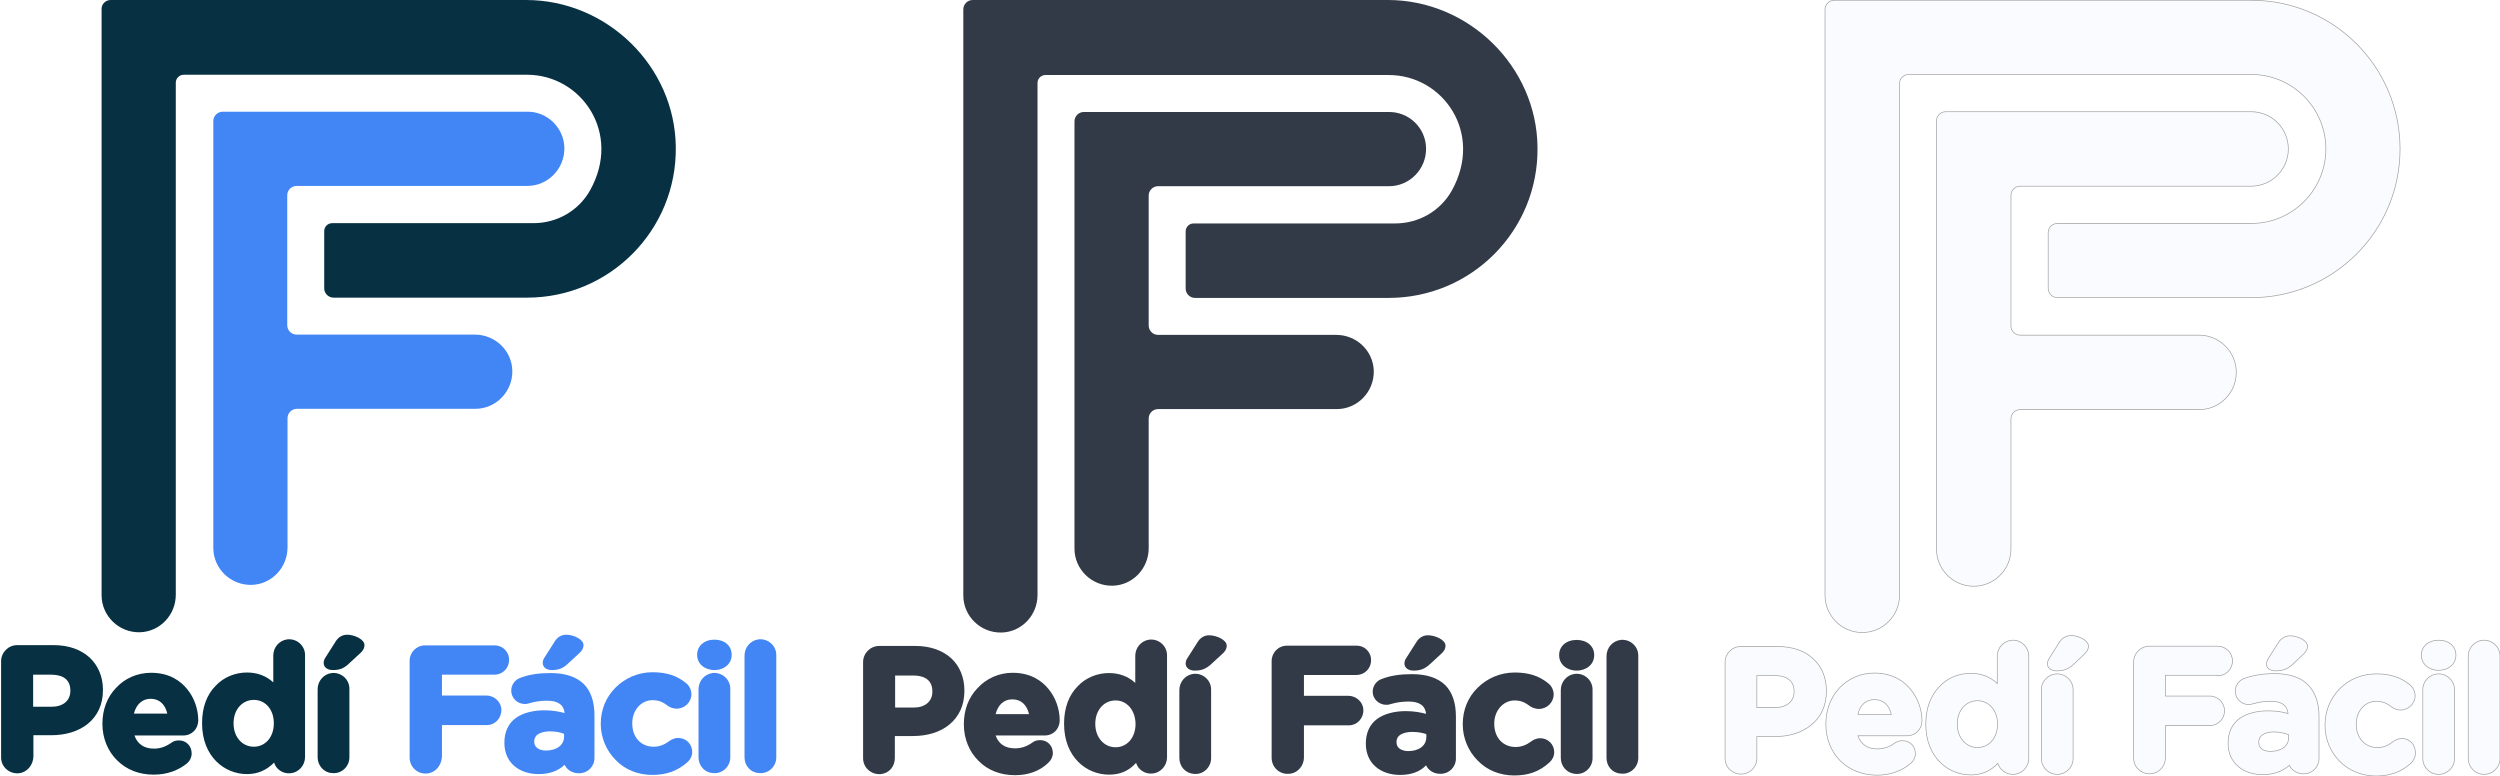
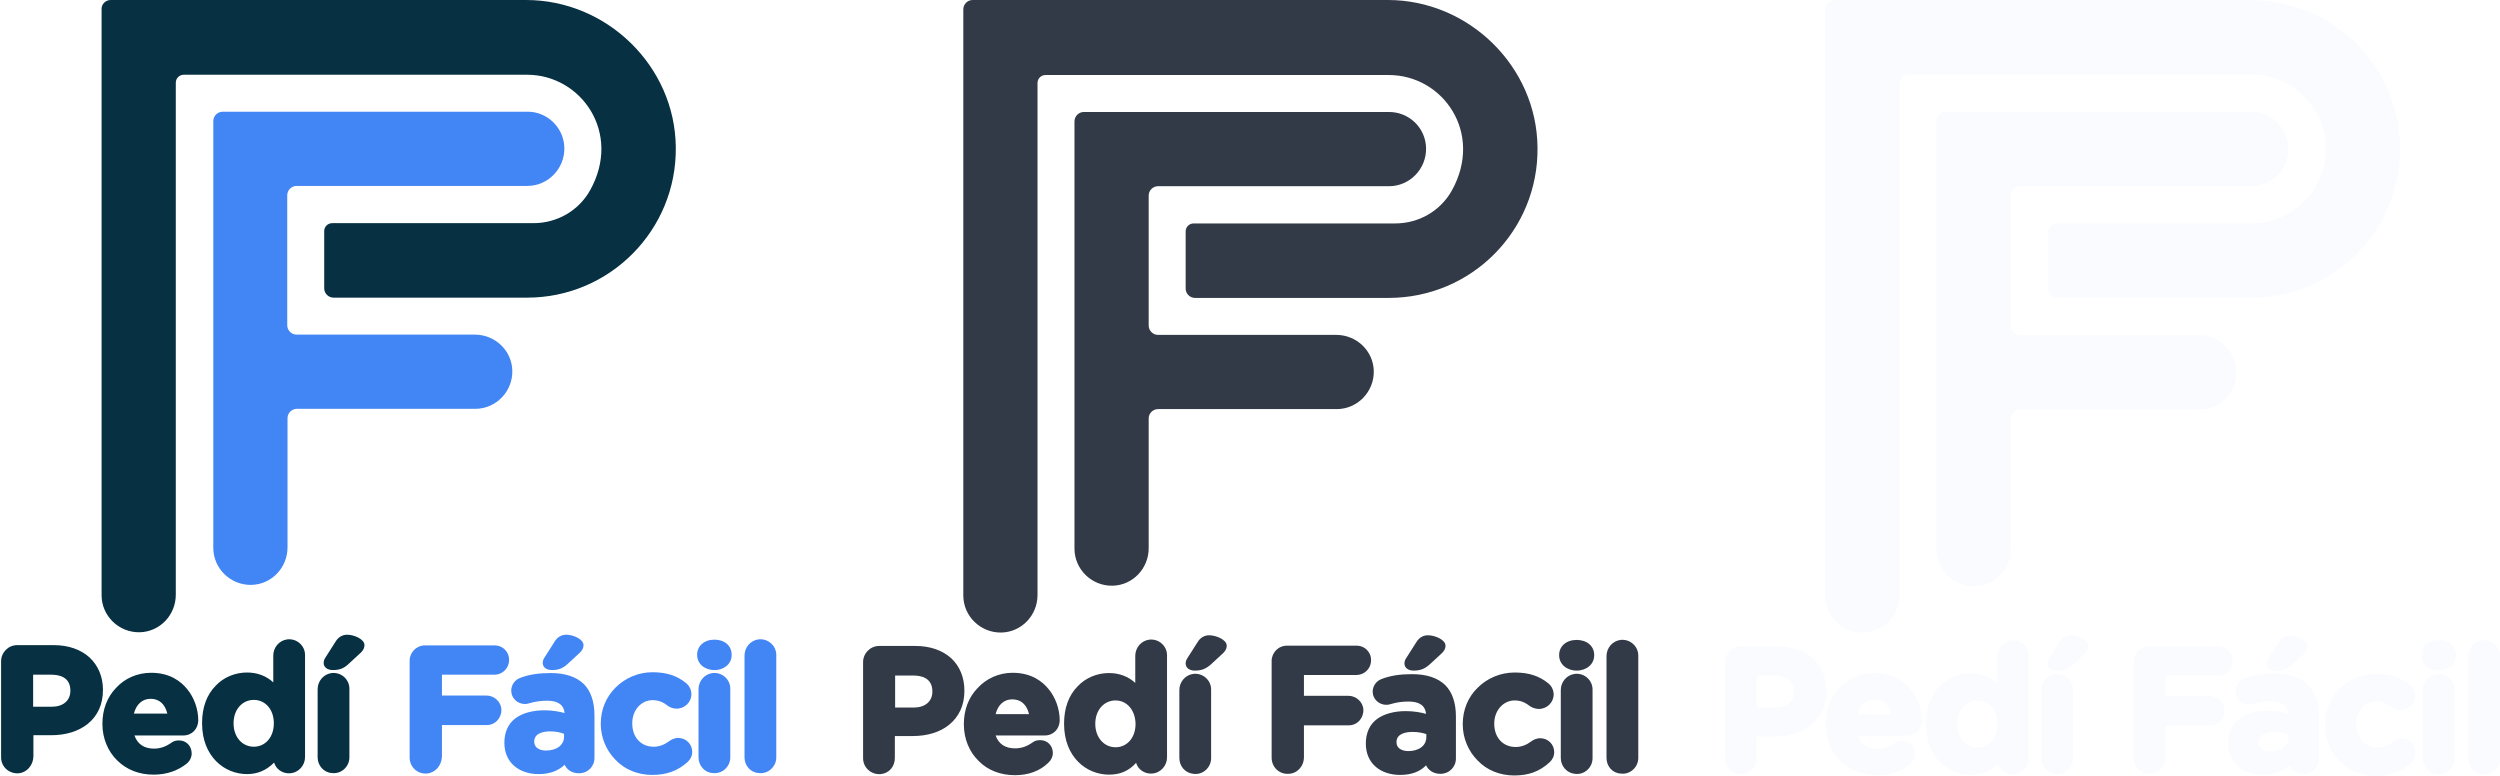
<svg xmlns="http://www.w3.org/2000/svg" version="1.1" id="Capa_1" x="0px" y="0px" viewBox="0 0 913 283.2" style="enable-background:new 0 0 913 283.2;" xml:space="preserve">
  <style type="text/css">
	.st0{fill:#4285F4;}
	.st1{fill:#073042;}
	.st2{fill:#313A46;}
- 	.st3{fill:#F9FBFE;stroke:#9E9E9E;stroke-width:0.25;stroke-miterlimit:10;}
+ 	.st3{fill:#F9FBFE;}
</style>
  <g>
    <g>
      <g>
        <path class="st0" d="M206.1,53.9c0.2,7.7-6,14-13.5,14h-84.3c-1.8,0-3.4,1.5-3.4,3.4v47.5c0,1.8,1.5,3.4,3.4,3.4h65.1     c7.4,0,13.5,5.8,13.7,13.1c0.2,7.7-6,14-13.5,14h-65.2c-1.8,0-3.4,1.5-3.4,3.4v47.2c0,7.4-5.8,13.5-13.1,13.7     c-7.7,0.2-14-6-14-13.5V44.2c0-1.8,1.5-3.4,3.4-3.4h111.3C199.7,40.7,205.9,46.5,206.1,53.9z" />
      </g>
      <g>
        <path class="st1" d="M246.8,53.7c0.4,30.3-24.1,55-54.3,55h-70.7c-1.8,0-3.4-1.5-3.4-3.4V84.4c0-1.6,1.3-2.9,2.9-2.9h73.5     c8.6,0,16.5-4.5,20.7-12c11.7-20.9-3.2-42.2-23-42.2H67.1c-1.6,0-2.9,1.3-2.9,2.9v187c0,7.4-5.8,13.5-13.1,13.7     c-7.7,0.2-14-6-14-13.5V3.4C37,1.6,38.5,0,40.4,0h151.7C221.7,0,246.5,24.2,246.8,53.7z" />
      </g>
      <g>
        <path class="st1" d="M1.4,241.8c0-2.7,2.1-5,5-5h13.2c10.6,0,17.1,6.3,17.1,15.4v0.1c0,10.3-8,15.6-18,15.6h-7.5v8.9     c0,2.5-1.9,4.8-4.4,5c-2.9,0.3-5.4-1.9-5.4-4.9L1.4,241.8L1.4,241.8z M18.9,259c4.9,0,7.7-2.9,7.7-6.8v-0.1c0-4.3-3-6.8-7.9-6.8     h-7.6v13.5L18.9,259L18.9,259z" />
        <path class="st1" d="M6.9,282.4c-3.5,0.3-6.5-2.3-6.5-5.8v-35.1c0-3.2,2.6-5.9,5.9-5.9h13.3c5.4,0,9.9,1.6,13.1,4.5     c3.1,2.9,4.9,7,4.9,11.8v0.1c0,5.2-1.9,9.4-5.6,12.4c-3.4,2.7-8,4.1-13.3,4.1h-6.5v7.8C12.1,279.5,9.8,282.1,6.9,282.4z      M6.3,237.7c-2.2,0-3.9,1.7-3.9,3.9v35c0,2,1.5,3.7,3.4,3.9c2.4,0.3,4.4-1.5,4.4-3.9v-9.7h8.4c10.4,0,17.1-5.8,17.1-14.7v-0.1     c0-8.8-6.4-14.5-16.1-14.5L6.3,237.7L6.3,237.7z M18.9,260.1h-8.7v-15.5h8.5c5.6,0,8.9,2.8,8.9,7.7v0.1     C27.6,256.9,24.1,260.1,18.9,260.1z M12.1,258.1h6.8c4.1,0,6.8-2.2,6.8-5.8v-0.1c0-5.1-4.3-5.8-7-5.8h-6.6V258.1L12.1,258.1z" />
      </g>
      <g>
        <path class="st1" d="M56.1,282c-10.2,0-17.8-7.2-17.8-17.6v-0.1c0-9.7,6.9-17.7,16.8-17.7c11.3,0,16.4,9.3,16.4,16.4     c0,2.8-1.9,4.6-4.5,4.6H48c0.9,4.3,4,6.7,8.3,6.7c2.6,0,4.9-0.8,6.9-2.3c0.7-0.5,1.3-0.7,2.3-0.7c2.1,0,3.7,1.6,3.7,3.8     c0,1.2-0.6,2.2-1.2,2.8C64.9,280.4,61.1,282,56.1,282z M62.3,261.5c-0.6-4.3-3.1-7.2-7.2-7.2s-6.6,2.8-7.4,7.2H62.3z" />
        <path class="st1" d="M56.1,282.9c-5.3,0-9.9-1.8-13.3-5.2c-3.4-3.3-5.4-8.1-5.4-13.3v-0.1c0-5.1,1.7-9.7,5-13.1     c3.2-3.5,7.8-5.5,12.8-5.5c6.9,0,10.9,3.2,13.1,5.9c2.6,3.1,4.1,7.4,4.1,11.4c0,3.2-2.3,5.6-5.5,5.6H49.1     c1.1,3.1,3.5,4.8,7.1,4.8c2.3,0,4.3-0.7,6.3-2.1c0.9-0.7,1.8-0.9,2.9-0.9c2.6,0,4.6,2,4.6,4.8c0,1.3-0.6,2.6-1.6,3.5l0,0     C65.1,281.4,61,282.9,56.1,282.9z M55.1,247.4c-9.1,0-15.9,7.2-15.9,16.8v0.1c0,9.8,6.9,16.7,16.8,16.7c4.3,0,8.1-1.3,11.2-3.8     c0.4-0.4,0.9-1.1,0.9-2.1c0-1.6-1.2-2.8-2.8-2.8c-0.8,0-1.3,0.2-1.8,0.6c-2.2,1.6-4.6,2.4-7.4,2.4c-4.9,0-8.2-2.7-9.2-7.4     l-0.2-1.1h20.2c2.1,0,3.5-1.5,3.5-3.7C70.6,256.9,66.3,247.4,55.1,247.4z M63.3,262.5H46.6l0.2-1.1c0.9-5.1,3.9-8,8.3-8     s7.4,3,8.1,8L63.3,262.5z M48.9,260.6h12.2c-0.8-3.4-2.9-5.4-6.1-5.4C52.1,255.2,49.8,257.1,48.9,260.6z" />
      </g>
      <g>
        <path class="st1" d="M110.4,276.6c0,2.6-2.1,4.9-4.9,4.9c-2.6,0-4.9-2.1-4.9-4.9v-0.4c-2.3,3.1-5.6,5.5-10.6,5.5     c-7.9,0-15.5-6.2-15.5-17.6V264c0-11.3,7.4-17.6,15.5-17.6c5.2,0,8.3,2.3,10.6,5.1v-12.2c0-2.6,2.1-4.9,4.9-4.9     c2.6,0,4.9,2.1,4.9,4.9V276.6z M84.3,264.1v0.1c0,5.7,3.8,9.4,8.3,9.4s8.3-3.7,8.3-9.4v-0.1c0-5.7-3.7-9.4-8.3-9.4     C88,254.7,84.3,258.3,84.3,264.1z" />
        <path class="st1" d="M90.2,282.7c-8.2,0-16.4-6.4-16.4-18.5V264c0-5.6,1.7-10.3,5-13.6c2.9-3.1,7.1-4.8,11.4-4.8     c3.7,0,7,1.2,9.6,3.6v-9.8c0-2.9,2.1-5.5,5.1-5.9c3.5-0.4,6.5,2.3,6.5,5.7v37.3c0,3-2.3,5.7-5.5,5.9c-2.7,0.2-5.1-1.5-5.8-3.9     C97.3,281.3,94.1,282.7,90.2,282.7z M90.3,247.4c-7.1,0-14.7,5.3-14.7,16.7v0.1c0,11,7.4,16.7,14.7,16.7c4.1,0,7.3-1.6,9.9-5.2     l1.7-2.3v3c0,2.2,1.8,4,3.9,3.9c2.1,0,3.7-1.7,3.7-3.8v-37c0-2.2-1.8-4-3.9-3.9c-2.1,0-3.7,1.7-3.7,3.8v14.8l-1.6-2     C97.4,248.9,94.3,247.4,90.3,247.4z M92.7,274.5c-5.3,0-9.3-4.4-9.3-10.3v-0.1c0-2.9,1-5.6,2.7-7.5c1.7-1.8,4-2.8,6.6-2.8     c5.3,0,9.2,4.4,9.2,10.3v0.1C101.9,270.1,97.9,274.5,92.7,274.5z M92.7,255.6c-4.2,0-7.4,3.5-7.4,8.5v0.1c0,4.9,3.1,8.5,7.4,8.5     c4.2,0,7.3-3.5,7.3-8.5v-0.1C100,259.1,96.9,255.6,92.7,255.6z" />
      </g>
      <g>
        <path class="st1" d="M117,251.7c0-2.5,1.9-4.6,4.4-4.8c2.8-0.2,5.2,2.1,5.2,5v24.9c0,2.5-1.9,4.6-4.4,4.8c-2.8,0.2-5.2-2.1-5.2-5     V251.7z M119.1,242.2c0-0.6,0.3-1.2,0.6-1.7l3.5-5.5c0.8-1.3,2-2.1,3.6-2.1c2.3,0,5.4,1.4,5.4,2.9c0,0.9-0.5,1.6-1.2,2.3     l-3.9,3.6c-1.8,1.7-3.3,2.1-5.6,2.1C120.1,243.8,119.1,243.2,119.1,242.2z" />
        <path class="st1" d="M116,276.6v-24.9c0-2.9,2.1-5.5,5.1-5.9c3.5-0.4,6.5,2.3,6.5,5.7v25.1c0,3.4-3,6.2-6.5,5.7     C118.2,282.1,116,279.5,116,276.6z M117.9,251.8v24.8c0,1.9,1.6,3.7,3.5,3.9c2.3,0.2,4.2-1.6,4.2-3.8v-25c0-2.4-2.2-4.3-4.6-3.7     C119.2,248.2,117.9,249.9,117.9,251.8z M121.5,244.7c-1.9,0-3.3-1-3.3-2.6c0-0.6,0.2-1.4,0.8-2.2l3.5-5.5c1-1.7,2.5-2.6,4.3-2.6     c2.5,0,6.3,1.6,6.3,3.8c0,1.3-0.8,2.3-1.5,2.9l-3.9,3.6C125.5,244.3,123.8,244.7,121.5,244.7z M126.9,233.8     c-1.2,0-2.1,0.6-2.8,1.7l-3.5,5.5c-0.4,0.7-0.5,1-0.5,1.2c0,0.5,0.7,0.7,1.5,0.7c1.9,0,3.2-0.3,4.9-1.8l3.9-3.6     c0.7-0.6,1-1.1,1-1.6C131.3,235.1,129.1,233.8,126.9,233.8z" />
      </g>
      <g>
        <path class="st0" d="M150.5,241.8c0-2.7,2.1-5,5-5h24.8c2.3,0,4.3,1.7,4.5,4c0.2,2.6-1.8,4.8-4.4,4.8h-20v9.4h17     c2.3,0,4.3,1.7,4.5,4c0.2,2.6-1.8,4.8-4.4,4.8h-17.1v12.7c0,2.5-1.9,4.8-4.4,5c-2.9,0.3-5.4-1.9-5.4-4.9L150.5,241.8L150.5,241.8     z" />
        <path class="st0" d="M155.8,282.5c-3.4,0.2-6.2-2.4-6.2-5.9v-35.3c0-3,2.4-5.6,5.6-5.6h25.5c2.3,0,4.3,1.5,5,3.7     c1,3.7-1.6,7-5.2,7h-19.1v7.6h16.2c2.8,0,5.4,2.2,5.5,5.1c0.1,3.1-2.2,5.7-5.4,5.7h-16.3v11.6     C161.2,279.7,158.9,282.3,155.8,282.5z M155.4,237.8c-2.2,0-3.9,1.7-3.9,3.9v34.8c0,2.1,1.6,3.8,3.6,4c2.3,0.2,4.2-1.6,4.2-3.9     v-13.5h18.1c2,0,3.6-1.6,3.5-3.6c-0.1-1.9-1.6-3.3-3.5-3.3h-18.1v-11.3h21c2,0,3.6-1.6,3.5-3.6c-0.1-1.9-1.6-3.3-3.5-3.3h-24.9     V237.8z" />
      </g>
      <g>
        <path class="st0" d="M185,271.4L185,271.4c0-7.5,5.7-10.9,13.7-10.9c3.4,0,6,0.6,8.3,1.4v-0.6c0-3.9-2.4-6.2-7.3-6.2     c-2.6,0-4.9,0.4-6.7,0.9c-0.6,0.2-0.9,0.2-1.4,0.2c-2.2,0-3.9-1.7-3.9-3.9c0-1.7,1.1-3.1,2.6-3.7c3-1.1,6.4-1.7,10.8-1.7     c5.3,0,9.1,1.4,11.4,3.8c2.5,2.5,3.6,6.3,3.6,10.8v15.4c0,2.6-2.1,4.8-4.6,4.8c-2.7,0-4.5-1.9-4.5-3.9v-0.1     c-2.3,2.6-5.7,4.3-10.3,4.3C190.3,281.8,185,278,185,271.4z M207.2,269.2v-1.7c-1.6-0.7-3.8-1.3-6.2-1.3c-4.1,0-6.7,1.6-6.7,4.8     v0.1c0,2.6,2.1,4.1,5.3,4.1C204.2,275.1,207.2,272.6,207.2,269.2z M199,242.2c0-0.6,0.3-1.2,0.6-1.7l3.5-5.5     c0.8-1.3,2-2.1,3.6-2.1c2.3,0,5.4,1.4,5.4,2.9c0,0.9-0.5,1.6-1.2,2.3l-3.9,3.6c-1.8,1.7-3.3,2.1-5.5,2.1     C200,243.8,199,243.2,199,242.2z" />
        <path class="st0" d="M196.7,282.7c-3.4,0-6.6-1-8.8-2.9c-2.4-2-3.7-5-3.7-8.5v-0.1c0-3.8,1.4-7,4.2-9c2.5-1.8,6.2-2.8,10.4-2.8     c3.1,0,5.5,0.5,7.4,1c-0.3-3-2.4-4.5-6.4-4.5c-2.3,0-4.4,0.3-6.4,0.9c-0.6,0.2-1.1,0.3-1.7,0.3c-2.7,0-5-2.1-5-4.9     c0-2,1.3-3.9,3.2-4.6c3.3-1.3,6.9-1.8,11.2-1.8c5.4,0,9.4,1.4,12.1,4c2.6,2.6,3.9,6.5,3.9,11.5v15.5c0,3.1-2.4,5.6-5.7,5.6     c-2.6,0-4.4-1.4-5.2-3.1C203.8,281.6,200.6,282.7,196.7,282.7z M198.7,261.4c-4.8,0-12.8,1.3-12.8,9.9v0.1     c0,6.6,5.4,9.4,10.7,9.4c4,0,7.1-1.3,9.5-3.9l1.6-1.8v2.5c0,1.5,1.4,3,3.7,3c2.1,0,3.8-1.6,3.8-3.7v-15.5c0-4.4-1.2-7.9-3.4-10.2     c-2.3-2.3-6.1-3.5-10.9-3.5c-4.1,0-7.5,0.5-10.6,1.7c-1.2,0.4-2,1.6-2,2.8c0,1.7,1.3,3,3.1,3c0.3,0,0.6,0,1.1-0.2h0.3     c2.1-0.7,4.4-1,7-1c5.4,0,8.2,2.5,8.2,7.2v1.9l-1.2-0.4C204.7,262,202.4,261.4,198.7,261.4z M199.5,276c-3.7,0-6.2-2-6.2-5.1     v-0.1c0-3.5,2.8-5.7,7.6-5.7c2.3,0,4.6,0.5,6.6,1.3l0.5,0.2v2.3C208,273.2,204.5,276,199.5,276z M200.9,267.1     c-2.1,0-5.8,0.5-5.8,3.7v0.1c0,2.3,2.2,3.2,4.3,3.2c3.9,0,6.6-2,6.6-5.1v-1C204.6,267.4,202.8,267.1,200.9,267.1z M201.5,244.7     c-1.9,0-3.3-1-3.3-2.6c0-0.6,0.2-1.4,0.8-2.2l3.5-5.5c1-1.7,2.5-2.6,4.3-2.6c2.5,0,6.3,1.6,6.3,3.8c0,1.3-0.8,2.3-1.5,2.9     l-3.9,3.6C205.5,244.3,203.7,244.7,201.5,244.7z M206.7,233.8c-1.2,0-2.1,0.6-2.8,1.7l-3.5,5.5c-0.4,0.7-0.5,1-0.5,1.2     c0,0.5,0.7,0.7,1.5,0.7c1.9,0,3.2-0.3,4.9-1.8l3.9-3.6c0.7-0.6,1-1.1,1-1.6C211.2,235.1,208.9,233.8,206.7,233.8z" />
      </g>
      <g>
        <path class="st0" d="M220.3,264.3v-0.1c0-9.8,7.5-17.9,18-17.9c5.2,0,8.8,1.4,11.7,3.8c0.7,0.5,1.7,1.8,1.5,3.7     c-0.2,2-1.7,3.6-3.7,3.9c-1.6,0.2-2.8-0.4-3.5-0.9c-1.7-1.3-3.5-2.1-6.1-2.1c-4.9,0-8.3,4.2-8.3,9.3v0.1c0,5.3,3.4,9.5,8.7,9.5     c2.5,0,4.5-0.9,6.4-2.3c0.5-0.4,1.5-0.9,2.6-0.9c2.3,0,4.1,1.8,4.1,4.1c0,1.3-0.6,2.3-1.4,3c-2.8,2.6-6.6,4.4-12.1,4.4     C227.8,282.1,220.3,274.1,220.3,264.3z" />
        <path class="st0" d="M238.2,283c-5.2,0-10-1.9-13.4-5.5c-3.4-3.4-5.4-8.2-5.4-13.1v-0.1c0-5.1,1.9-9.7,5.4-13.2s8.3-5.6,13.5-5.6     s9,1.3,12.3,4c0.9,0.7,1.9,2.2,1.9,4c0,2.9-2.4,5.3-5.4,5.3c-1.6,0-2.8-0.7-3.3-1.1c-1.8-1.4-3.4-2-5.5-2c-4.1,0-7.4,3.6-7.4,8.4     v0.1c0,5.1,3.2,8.5,7.8,8.5c2.1,0,3.9-0.7,5.8-2.1l0,0c0.4-0.3,1.6-1.1,3.2-1.1c2.8,0,5.1,2.2,5.1,5.1c0,1.4-0.6,2.7-1.7,3.7     C247.5,281.5,243.5,283,238.2,283z M238.3,247.2c-9.7,0-17.1,7.3-17.1,17v0.1c0,9.6,7.3,16.9,17,16.9c4.9,0,8.4-1.3,11.5-4.1     c0.7-0.7,1.1-1.5,1.1-2.4c0-1.8-1.4-3.2-3.1-3.2c-1,0-1.8,0.5-2,0.7c-2.2,1.7-4.4,2.5-7,2.5c-5.7,0-9.7-4.3-9.7-10.4v-0.1     c0-5.8,4-10.3,9.3-10.3c2.5,0,4.5,0.7,6.7,2.4c0.4,0.3,1.1,0.8,2.2,0.8c1.9,0,3.4-1.5,3.4-3.4c0-1.5-1-2.4-1.2-2.6l0,0     C246.5,248.4,243,247.2,238.3,247.2z" />
      </g>
      <g>
        <path class="st0" d="M255.5,239c0-2.8,2.3-4.4,5.4-4.4s5.4,1.7,5.4,4.4v0.1c0,2.8-2.3,4.5-5.4,4.5s-5.4-1.7-5.4-4.5V239     L255.5,239z M256.1,251.7c0-2.6,2.1-4.9,4.9-4.9c2.6,0,4.9,2.1,4.9,4.9v25c0,2.6-2.1,4.9-4.9,4.9c-2.6,0-4.9-2.1-4.9-4.9V251.7     L256.1,251.7z" />
        <path class="st0" d="M255.1,276.6v-24.9c0-2.9,2.1-5.5,5.1-5.9c3.5-0.4,6.5,2.3,6.5,5.7v25.1c0,3.4-3,6.2-6.5,5.7     C257.2,282.1,255.1,279.5,255.1,276.6z M257,251.8v24.8c0,1.9,1.6,3.7,3.5,3.9c2.3,0.2,4.2-1.6,4.2-3.8v-25     c0-2.4-2.2-4.3-4.6-3.7C258.3,248.2,257,249.9,257,251.8z M260.9,244.7c-3.6,0-6.3-2.3-6.3-5.5v-0.1c0-3.2,2.6-5.5,6.3-5.5     s6.3,2.2,6.3,5.5v0.1C267.2,242.4,264.5,244.7,260.9,244.7z M260.9,235.5c-2.2,0-4.4,1.1-4.4,3.5v0.1c0,2.5,2.2,3.6,4.4,3.6     s4.4-1.1,4.4-3.6V239C265.3,236.6,263.1,235.5,260.9,235.5z" />
      </g>
      <g>
        <path class="st0" d="M272.9,239.3c0-2.6,2.1-4.9,4.9-4.9c2.6,0,4.9,2.1,4.9,4.9v37.3c0,2.6-2.1,4.9-4.9,4.9     c-2.6,0-4.9-2.1-4.9-4.9V239.3z" />
        <path class="st0" d="M271.9,276.6v-37.2c0-2.9,2.1-5.5,5.1-5.9c3.5-0.4,6.5,2.3,6.5,5.7v37.4c0,3.4-3,6.2-6.5,5.7     C274,282.1,271.9,279.5,271.9,276.6z M273.8,239.4v37c0,2,1.7,3.9,3.7,3.9c2.2,0.1,3.9-1.7,3.9-3.8v-37.2c0-2.2-1.9-4-4.2-3.8     C275.3,235.7,273.8,237.5,273.8,239.4z" />
      </g>
    </g>
  </g>
  <g>
    <g>
      <g>
        <path class="st2" d="M520.8,54c0.2,7.7-6,14-13.5,14h-84.4c-1.8,0-3.4,1.5-3.4,3.4v47.5c0,1.8,1.5,3.4,3.4,3.4H488     c7.4,0,13.5,5.8,13.7,13.1c0.2,7.7-6,14-13.5,14h-65.3c-1.8,0-3.4,1.5-3.4,3.4v47.4c0,7.4-5.8,13.5-13.1,13.7     c-7.7,0.2-14-6-14-13.5V44.3c0-1.8,1.5-3.4,3.4-3.4h111.3C514.5,40.8,520.6,46.6,520.8,54z" />
      </g>
      <g>
        <path class="st2" d="M561.5,53.8c0.4,30.3-24,55-54.4,55h-70.7c-1.8,0-3.4-1.5-3.4-3.4V84.5c0-1.6,1.3-2.9,2.9-2.9h73.6     c8.6,0,16.5-4.5,20.7-12c11.7-21-3.2-42.2-23-42.2H381.8c-1.6,0-2.9,1.3-2.9,2.9v187c0,7.4-5.8,13.5-13.1,13.7     c-7.7,0.2-14-6-14-13.5V3.4c0-1.8,1.5-3.4,3.4-3.4H507C536.4,0.1,561.2,24.2,561.5,53.8z" />
      </g>
      <g>
        <path class="st2" d="M316.2,241.9c0-2.7,2.1-5,4.8-5h13.2c10.6,0,17.1,6.3,17.1,15.4v0.1c0,10.3-8,15.7-18,15.7h-7.5v8.9     c0,2.8-2.4,5.2-5.3,5c-2.4-0.2-4.3-2.3-4.3-4.8L316.2,241.9L316.2,241.9z M333.7,259.4c4.8,0,7.8-2.9,7.8-6.8v-0.1     c0-4.3-3-6.8-7.9-6.8H326v13.6h7.7V259.4z" />
        <path class="st2" d="M321.7,282.7c-3.5,0.3-6.5-2.3-6.5-5.8v-35.1c0-3.2,2.6-5.9,5.9-5.9h13.2c5.4,0,9.9,1.6,13.1,4.5     c3.1,2.9,4.8,7,4.8,11.8v0.1c0,5.2-1.9,9.4-5.6,12.4c-3.3,2.7-8,4.1-13.2,4.1h-6.6v7.8C326.9,279.9,324.7,282.4,321.7,282.7z      M321.1,237.9c-2.2,0-3.9,1.7-3.9,3.9v35c0,2,1.5,3.7,3.4,3.9c2.4,0.3,4.4-1.5,4.4-3.9V267h8.3c10.3,0,17-5.8,17-14.7v-0.1     c0-8.8-6.3-14.4-16.1-14.4L321.1,237.9L321.1,237.9z M333.7,260.4H325v-15.5h8.5c5.6,0,8.9,2.8,8.9,7.7v0.1     C342.4,257.2,339,260.4,333.7,260.4z M326.9,258.4h6.8c4.1,0,6.8-2.2,6.8-5.8v-0.1c0-5.1-4.3-5.8-7-5.8h-6.6L326.9,258.4     L326.9,258.4z" />
      </g>
      <g>
        <path class="st2" d="M370.7,282.1c-10.2,0-17.8-7.2-17.8-17.6v-0.1c0-9.7,6.9-17.7,16.8-17.7c11.3,0,16.4,9.3,16.4,16.4     c0,2.8-1.9,4.6-4.5,4.6h-19.1c0.9,4.3,4,6.7,8.3,6.7c2.6,0,4.8-0.8,6.9-2.3c0.7-0.5,1.3-0.7,2.3-0.7c2.1,0,3.7,1.6,3.7,3.8     c0,1.3-0.6,2.2-1.3,2.8C379.6,280.6,375.6,282.1,370.7,282.1z M376.9,261.7c-0.6-4.3-3.1-7.2-7.2-7.2s-6.6,2.8-7.4,7.2H376.9z" />
        <path class="st2" d="M370.7,283.1c-5.3,0-10-1.8-13.3-5.2c-3.4-3.3-5.4-8.1-5.4-13.3v-0.2c0-5.1,1.7-9.7,5-13.1     c3.2-3.5,7.8-5.6,12.8-5.6c6.9,0,10.9,3.2,13.1,5.9c2.6,3.1,4.1,7.4,4.1,11.4c0,3.2-2.3,5.6-5.5,5.6h-17.9     c1.1,3.1,3.5,4.7,7.1,4.7c2.3,0,4.3-0.7,6.3-2.1c0.9-0.7,1.8-0.9,2.9-0.9c2.6,0,4.6,2,4.6,4.7c0,1.3-0.6,2.6-1.6,3.5l0,0     C379.8,281.6,375.5,283.1,370.7,283.1z M369.8,247.6c-9.1,0-15.9,7.2-15.9,16.8v0.1c0,9.8,7,16.7,16.9,16.7     c4.3,0,8.1-1.3,11.2-3.8c0.4-0.4,0.9-1.1,0.9-2.1c0-1.6-1.2-2.8-2.8-2.8c-0.8,0-1.3,0.2-1.8,0.6c-2.2,1.6-4.6,2.4-7.4,2.4     c-4.8,0-8.2-2.7-9.2-7.4l-0.2-1.1h20.2c2.1,0,3.5-1.5,3.5-3.7C385.2,257,381,247.6,369.8,247.6z M378.1,262.6h-16.8l0.2-1.1     c0.9-5.1,3.9-8,8.3-8s7.5,3,8.1,8.1L378.1,262.6z M363.6,260.8h12.2c-0.8-3.4-2.9-5.4-6.1-5.4     C366.7,255.4,364.5,257.3,363.6,260.8z" />
      </g>
      <g>
        <path class="st2" d="M425.2,276.9c0,2.6-2.2,4.8-5,4.8c-2.7,0-5-2.1-5-4.8v-0.5c-2.3,3.1-5.6,5.5-10.6,5.5     c-7.9,0-15.5-6.2-15.5-17.6v-0.1c0-11.3,7.4-17.6,15.5-17.6c5.2,0,8.3,2.3,10.6,5.1v-12.3c0-2.6,2.2-4.8,5-4.8c2.7,0,5,2.1,5,4.8     V276.9z M399,264.3v0.1c0,5.7,3.8,9.4,8.3,9.4s8.3-3.7,8.3-9.4v-0.1c0-5.7-3.7-9.4-8.3-9.4S399,258.5,399,264.3z" />
        <path class="st2" d="M405,282.9c-8.2,0-16.4-6.4-16.4-18.5v-0.2c0-5.6,1.7-10.3,5-13.6c2.9-3.1,7.1-4.8,11.4-4.8     c3.7,0,7,1.2,9.6,3.6v-9.9c0-2.9,2.1-5.5,5.1-5.9c3.5-0.4,6.5,2.3,6.5,5.7v37.3c0,3-2.3,5.7-5.5,5.9c-2.7,0.2-5.1-1.5-5.8-3.9     C412.2,281.6,409,282.9,405,282.9z M405,247.7c-7,0-14.5,5.2-14.5,16.6v0.1c0,10.9,7.3,16.6,14.5,16.6c4.1,0,7.3-1.6,9.8-5.2     l1.7-2.3v3.1c0,2.2,1.8,4,3.9,3.9c2.1,0,3.7-1.7,3.7-3.8v-37.1c0-2.2-1.8-4-3.9-3.9c-2.1,0-3.7,1.7-3.7,3.8v14.9l-1.6-2     C412.2,249.3,409,247.7,405,247.7z M407.4,274.8c-5.3,0-9.3-4.4-9.3-10.3v-0.1c0-2.9,1-5.6,2.7-7.5c1.7-1.8,4-2.8,6.6-2.8     c5.3,0,9.2,4.4,9.2,10.3v0.1C416.6,270.4,412.5,274.8,407.4,274.8z M407.4,255.8c-4.2,0-7.4,3.5-7.4,8.5v0.1     c0,4.8,3.1,8.5,7.4,8.5c4.2,0,7.3-3.5,7.3-8.5v-0.1C414.6,259.4,411.6,255.8,407.4,255.8z" />
      </g>
      <g>
        <path class="st2" d="M431.6,251.9c0-2.5,1.9-4.6,4.4-4.7c2.8-0.2,5.2,2.1,5.2,5v24.9c0,2.5-1.9,4.6-4.4,4.7     c-2.8,0.2-5.2-2.1-5.2-5V251.9z M433.8,242.4c0-0.6,0.3-1.2,0.6-1.7l3.5-5.5c0.8-1.3,2-2.1,3.6-2.1c2.3,0,5.4,1.4,5.4,2.9     c0,0.9-0.5,1.6-1.3,2.3l-3.9,3.6c-1.8,1.7-3.3,2.1-5.6,2.1C434.8,244,433.8,243.4,433.8,242.4z" />
        <path class="st2" d="M430.7,276.8V252c0-2.9,2.1-5.5,5.1-5.9c3.5-0.4,6.5,2.3,6.5,5.7v25.1c0,3.4-3,6.2-6.5,5.7     C432.8,282.3,430.7,279.8,430.7,276.8z M432.5,252v24.9c0,1.9,1.6,3.7,3.5,3.9c2.3,0.2,4.2-1.6,4.2-3.8v-25     c0-2.4-2.2-4.3-4.6-3.7C433.8,248.4,432.5,250.2,432.5,252z M436.3,244.9c-1.9,0-3.3-1-3.3-2.6c0-0.6,0.2-1.4,0.8-2.2l3.5-5.5     c1-1.7,2.5-2.6,4.3-2.6c2.5,0,6.4,1.6,6.4,3.8c0,1.3-0.8,2.3-1.5,2.9l-3.9,3.6C440.3,244.5,438.5,244.9,436.3,244.9z M441.6,234     c-1.2,0-2.1,0.6-2.8,1.7l-3.5,5.5c-0.4,0.7-0.5,1-0.5,1.2c0,0.5,0.7,0.7,1.5,0.7c1.9,0,3.2-0.3,4.8-1.8l3.9-3.6     c0.7-0.6,1-1.1,1-1.6C446.1,235.3,443.8,234,441.6,234z" />
      </g>
      <g>
        <path class="st2" d="M465.4,241.9c0-2.7,2.1-5,5-5h24.8c2.3,0,4.3,1.7,4.5,4c0.2,2.6-1.8,4.7-4.4,4.7h-20v9.4h17.1     c2.3,0,4.3,1.7,4.5,4c0.2,2.6-1.8,4.7-4.4,4.7h-17.1v12.8c0,2.5-1.9,4.7-4.4,5c-2.9,0.3-5.4-1.9-5.4-4.8L465.4,241.9L465.4,241.9     z" />
        <path class="st2" d="M470.6,282.6c-3.4,0.2-6.2-2.4-6.2-5.9v-35.3c0-3,2.4-5.6,5.6-5.6h25.5c2.3,0,4.3,1.5,5,3.7     c1,3.7-1.6,7-5.2,7h-19.1v7.6h16.2c2.8,0,5.4,2.2,5.5,5.1c0.1,3.1-2.2,5.7-5.4,5.7h-16.3v11.6     C476.2,279.9,473.7,282.5,470.6,282.6z M470.3,237.9c-2.2,0-3.9,1.7-3.9,3.9v34.8c0,2.1,1.6,3.8,3.6,4c2.3,0.2,4.2-1.6,4.2-3.9     v-13.5h18.1c2,0,3.6-1.6,3.5-3.6c-0.1-1.9-1.6-3.3-3.5-3.3h-18.1V245h20.9c2,0,3.6-1.6,3.5-3.6c-0.1-1.9-1.6-3.3-3.5-3.3h-24.8     V237.9z" />
      </g>
      <g>
        <path class="st2" d="M499.9,271.6v-0.1c0-7.4,5.7-10.8,13.6-10.8c3.4,0,5.9,0.6,8.3,1.4v-0.6c0-3.9-2.4-6.2-7.3-6.2     c-2.6,0-4.8,0.4-6.7,0.9c-0.6,0.2-0.9,0.2-1.4,0.2c-2.2,0-3.9-1.7-3.9-3.9c0-1.7,1.1-3.1,2.6-3.7c3-1.1,6.4-1.8,10.8-1.8     c5.3,0,9.1,1.4,11.4,3.8c2.5,2.5,3.6,6.3,3.6,10.8V277c0,2.6-2.1,4.7-4.6,4.7c-2.7,0-4.5-1.9-4.5-3.9v-0.1     c-2.3,2.6-5.6,4.3-10.2,4.3C505.2,282,499.9,278.4,499.9,271.6z M521.9,269.4v-1.7c-1.6-0.7-3.8-1.3-6.2-1.3     c-4.1,0-6.7,1.6-6.7,4.7v0.1c0,2.6,2.1,4.1,5.3,4.1C518.9,275.3,521.9,272.9,521.9,269.4z M513.8,242.4c0-0.6,0.3-1.2,0.6-1.7     l3.5-5.5c0.8-1.3,2-2.1,3.6-2.1c2.3,0,5.4,1.4,5.4,2.9c0,0.9-0.5,1.6-1.3,2.3l-3.9,3.6c-1.8,1.7-3.3,2.1-5.6,2.1     C514.8,244,513.8,243.4,513.8,242.4z" />
        <path class="st2" d="M511.3,283c-3.4,0-6.6-1-8.8-2.9c-2.4-2-3.7-5-3.7-8.5v-0.1c0-3.8,1.4-7,4.2-9c2.5-1.8,6.2-2.8,10.4-2.8     c3.1,0,5.5,0.5,7.4,1c-0.3-3-2.4-4.5-6.4-4.5c-2.3,0-4.4,0.3-6.4,0.9c-0.6,0.2-1.1,0.3-1.7,0.3c-2.7,0-5-2.1-5-4.8     c0-2,1.3-3.9,3.2-4.6c3.3-1.3,6.9-1.8,11.2-1.8c5.4,0,9.4,1.4,12.1,4c2.6,2.6,3.9,6.5,3.9,11.5V277c0,3.1-2.4,5.6-5.7,5.6     c-2.6,0-4.4-1.4-5.2-3.1C518.5,281.9,515.3,283,511.3,283z M513.5,261.5c-4.7,0-12.7,1.3-12.7,9.9v0.2c0,6.6,5.4,9.4,10.7,9.4     c4,0,7.2-1.3,9.6-3.9l1.6-1.8v2.4c0,1.5,1.4,3,3.6,3c2.1,0,3.7-1.6,3.7-3.7v-15.5c0-4.4-1.1-7.9-3.3-10.2     c-2.3-2.3-5.9-3.5-10.7-3.5c-4,0-7.3,0.5-10.4,1.7c-1.2,0.4-2,1.6-2,2.8c0,1.7,1.3,3,3,3c0.3,0,0.6,0,1.1-0.2h-0.1     c2.1-0.7,4.3-1,6.9-1c5.3,0,8.2,2.5,8.2,7.2v1.9l-1.2-0.4C519.4,262.2,517.1,261.5,513.5,261.5z M514.4,276.3     c-3.7,0-6.2-2-6.2-5.1v-0.1c0-3.5,2.8-5.7,7.6-5.7c2.3,0,4.6,0.5,6.6,1.3l0.5,0.2v2.3C522.9,273.4,519.4,276.3,514.4,276.3z      M515.8,267.3c-2.1,0-5.8,0.5-5.8,3.7v0.1c0,2.3,2.2,3.2,4.3,3.2c3.9,0,6.6-2,6.6-5.1v-1.1C519.5,267.6,517.7,267.3,515.8,267.3z      M516.2,244.9c-1.9,0-3.3-1-3.3-2.6c0-0.6,0.2-1.4,0.8-2.2l3.5-5.5c1-1.7,2.5-2.6,4.3-2.6c2.5,0,6.4,1.6,6.4,3.8     c0,1.3-0.8,2.3-1.5,2.9l-3.9,3.6C520.2,244.5,518.4,244.9,516.2,244.9z M521.4,234c-1.2,0-2.1,0.6-2.8,1.7l-3.5,5.5     c-0.4,0.7-0.5,1-0.5,1.2c0,0.5,0.7,0.7,1.5,0.7c1.9,0,3.2-0.3,4.8-1.8l3.9-3.6c0.7-0.6,1-1.1,1-1.6     C526,235.3,523.8,234,521.4,234z" />
      </g>
      <g>
        <path class="st2" d="M535.2,264.6v-0.2c0-9.8,7.5-17.9,18-17.9c5.2,0,8.8,1.4,11.7,3.8c0.7,0.5,1.7,1.8,1.5,3.7     c-0.2,2-1.7,3.6-3.7,3.9c-1.6,0.2-2.8-0.4-3.5-0.9c-1.7-1.3-3.5-2.1-6.1-2.1c-4.8,0-8.3,4.2-8.3,9.4v0.1c0,5.3,3.4,9.5,8.7,9.5     c2.5,0,4.5-0.9,6.4-2.3c0.5-0.4,1.5-0.9,2.6-0.9c2.3,0,4.1,1.8,4.1,4.1c0,1.3-0.6,2.3-1.4,3c-2.8,2.6-6.6,4.4-12.1,4.4     C542.7,282.3,535.2,274.3,535.2,264.6z" />
        <path class="st2" d="M553,283.2c-5.2,0-10-1.9-13.4-5.5c-3.4-3.4-5.4-8.2-5.4-13.1v-0.2c0-5.1,1.9-9.8,5.4-13.2     c3.5-3.5,8.3-5.6,13.6-5.6c5.2,0,9,1.3,12.3,4c0.9,0.7,1.9,2.2,1.9,4c0,2.9-2.4,5.3-5.4,5.3c-1.6,0-2.8-0.7-3.4-1.1     c-1.8-1.4-3.4-2-5.5-2c-4.1,0-7.4,3.7-7.4,8.4v0.1c0,5.1,3.2,8.5,7.8,8.5c2.1,0,3.9-0.7,5.8-2.1l0,0c0.4-0.3,1.6-1.1,3.2-1.1     c2.8,0,5.1,2.2,5.1,5.1c0,1.4-0.6,2.7-1.7,3.7C562.2,281.8,558.2,283.2,553,283.2z M553.2,247.4c-9.7,0-17.1,7.3-17.1,17v0.1     c0,9.6,7.3,16.9,17,16.9c4.8,0,8.4-1.3,11.5-4.1c0.7-0.7,1.1-1.5,1.1-2.4c0-1.8-1.4-3.2-3.1-3.2c-1,0-1.8,0.5-2,0.7     c-2.2,1.7-4.4,2.6-7,2.6c-5.7,0-9.7-4.3-9.7-10.4v-0.1c0-5.8,4-10.3,9.3-10.3c2.5,0,4.5,0.7,6.7,2.4c0.4,0.3,1.1,0.8,2.2,0.8     c1.9,0,3.4-1.5,3.4-3.4c0-1.5-1-2.4-1.2-2.6l0,0C561.4,248.6,557.8,247.4,553.2,247.4z" />
      </g>
      <g>
        <path class="st2" d="M570.4,239.3c0-2.8,2.3-4.4,5.4-4.4s5.4,1.7,5.4,4.4v0.1c0,2.8-2.3,4.5-5.4,4.5s-5.4-1.7-5.4-4.5V239.3z      M571,251.9c0-2.6,2.1-4.8,4.8-4.8c2.6,0,4.8,2.1,4.8,4.8v25c0,2.6-2.1,4.8-4.8,4.8c-2.6,0-4.8-2.1-4.8-4.8V251.9z" />
        <path class="st2" d="M570,276.8V252c0-2.9,2.1-5.5,5.1-5.9c3.5-0.4,6.5,2.3,6.5,5.7v25.1c0,3.4-3,6.2-6.5,5.7     C572.2,282.3,570,279.8,570,276.8z M571.9,252v24.9c0,1.9,1.6,3.7,3.5,3.9c2.3,0.2,4.2-1.6,4.2-3.8v-25c0-2.4-2.2-4.3-4.6-3.7     C573.2,248.4,571.9,250.2,571.9,252z M575.8,244.9c-3.6,0-6.4-2.3-6.4-5.6v-0.1c0-3.2,2.6-5.5,6.4-5.5c3.7,0,6.4,2.2,6.4,5.5v0.1     C582.2,242.6,579.4,244.9,575.8,244.9z M575.8,235.7c-2.2,0-4.4,1.1-4.4,3.5v0.1c0,2.5,2.2,3.6,4.4,3.6s4.4-1.1,4.4-3.6v-0.1     C580.2,236.8,578,235.7,575.8,235.7z" />
      </g>
      <g>
        <path class="st2" d="M587.6,239.6c0-2.6,2.1-4.8,4.8-4.8c2.6,0,4.8,2.1,4.8,4.8v37.3c0,2.6-2.1,4.8-4.8,4.8     c-2.6,0-4.8-2.1-4.8-4.8V239.6z" />
        <path class="st2" d="M586.7,276.8v-37.2c0-2.9,2.1-5.5,5.1-5.9c3.5-0.4,6.5,2.3,6.5,5.7v37.4c0,3.4-3,6.2-6.5,5.7     C588.8,282.3,586.7,279.8,586.7,276.8z M588.5,239.7v37.1c0,2,1.7,3.9,3.7,3.9c2.2,0.1,3.9-1.7,3.9-3.8v-37.3     c0-2.2-1.9-4-4.2-3.8C590,235.9,588.5,237.7,588.5,239.7z" />
      </g>
    </g>
  </g>
  <g>
    <g>
      <path class="st3" d="M835.7,54.4c0,7.5-6.1,13.6-13.6,13.6h-84.3c-1.9,0-3.4,1.5-3.4,3.4V119c0,1.9,1.5,3.4,3.4,3.4h65.3    c7.5,0,13.6,6.1,13.6,13.6s-6.1,13.6-13.6,13.6h-65.3c-1.9,0-3.4,1.5-3.4,3.4v47.5c0,7.5-6.1,13.6-13.6,13.6    c-7.5,0-13.6-6.1-13.6-13.6V44.2c0-1.9,1.5-3.4,3.4-3.4h111.5C829.7,40.8,835.7,46.9,835.7,54.4z" />
    </g>
    <g>
      <path class="st3" d="M876.5,54.4c0,30-24.3,54.3-54.3,54.3h-70.8c-1.9,0-3.4-1.5-3.4-3.4V85c0-1.9,1.5-3.4,3.4-3.4h70.8    c15,0,27.2-12.2,27.2-27.2s-12.2-27.2-27.2-27.2H697.1c-1.9,0-3.4,1.5-3.4,3.4v186.8c0,7.5-6.1,13.6-13.6,13.6    s-13.6-6.1-13.6-13.6V3.5c0-1.9,1.5-3.4,3.4-3.4h152.3C852.2,0.1,876.5,24.4,876.5,54.4z" />
    </g>
    <path class="st3" d="M662.2,240.6c-3.2-3-7.7-4.5-13.1-4.5h-13.3c-3.3,0-5.8,2.6-5.8,5.8v35c0,3.3,2.6,5.8,5.8,5.8   c3.3,0,5.8-2.6,5.8-5.8V269h6.5c5.3,0,9.9-1.4,13.3-4.2c3.7-2.9,5.6-7.2,5.6-12.4v-0.1C667,247.6,665.4,243.5,662.2,240.6z    M655.2,252.5v0.1c0,3.5-2.7,5.8-6.8,5.8h-6.8v-11.7h6.6C650.9,246.8,655.2,247.5,655.2,252.5z" />
    <path class="st3" d="M701.9,263.1c0-4-1.6-8.3-4.2-11.4c-2.2-2.7-6.3-5.9-13.2-5.9c-5,0-9.5,2-12.8,5.5c-3.2,3.5-4.9,8.1-4.9,13.1   v0.1c0,5.2,1.9,10,5.3,13.4c3.4,3.3,8.1,5.2,13.4,5.2c4.8,0,9-1.5,12.4-4.4l0,0c1-0.9,1.6-2.2,1.6-3.5c0-2.7-2-4.7-4.7-4.7   c-1.1,0-2,0.3-2.9,0.9c-1.9,1.4-4,2.1-6.3,2.1c-3.6,0-6-1.7-7.1-4.8h17.9C699.6,268.7,701.9,266.4,701.9,263.1z M684.6,255.5   c3.1,0,5.3,1.9,6.1,5.4h-12.2C679.3,257.4,681.5,255.5,684.6,255.5z" />
    <path class="st3" d="M735.2,233.8c-3.2,0-5.8,2.6-5.8,5.8v10c-2.7-2.5-5.9-3.7-9.7-3.7c-4.4,0-8.5,1.7-11.4,4.8   c-3.3,3.4-5,8.1-5,13.7v0.1c0,12.2,8.3,18.5,16.4,18.5c4,0,7.2-1.4,9.9-4.2c0.8,2.3,2.9,4,5.5,4c3.2,0,5.8-2.6,5.8-5.8v-37.4   C740.9,236.4,738.3,233.8,735.2,233.8z M729.5,264.4v0.1c0,4.9-3.1,8.5-7.3,8.5c-4.2,0-7.4-3.6-7.4-8.5v-0.1c0-4.9,3.1-8.5,7.4-8.5   C726.4,255.9,729.5,259.5,729.5,264.4z" />
    <g>
      <path class="st3" d="M756.4,232.1c-1.8,0-3.4,0.9-4.4,2.6l-3.5,5.5c-0.5,0.8-0.8,1.6-0.8,2.2c0,1.5,1.4,2.6,3.3,2.6    c2.3,0,4.1-0.4,6.2-2.3l3.9-3.7c0.7-0.7,1.6-1.6,1.6-3C762.7,233.8,758.9,232.1,756.4,232.1z" />
      <path class="st3" d="M751.3,246.1c-3.2,0-5.8,2.6-5.8,5.8V277c0,3.2,2.6,5.8,5.8,5.8s5.8-2.6,5.8-5.8v-25.1    C757.1,248.7,754.5,246.1,751.3,246.1z" />
    </g>
    <path class="st3" d="M809.9,246.8c3,0,5.4-2.4,5.4-5.4s-2.4-5.4-5.4-5.4h-24.9c-3.3,0-5.8,2.6-5.8,5.8v35c0,3.3,2.6,5.8,5.8,5.8   s5.8-2.6,5.8-5.8v-11.8h16.2c3,0,5.4-2.4,5.4-5.4s-2.4-5.4-5.4-5.4h-16.2v-7.6H809.9z" />
    <g>
      <path class="st3" d="M831,245c2.2,0,4.1-0.4,6.2-2.3l3.9-3.7c0.7-0.7,1.6-1.6,1.6-3c0-2.2-3.8-3.8-6.3-3.8c-1.8,0-3.4,0.9-4.4,2.6    l-3.5,5.5c-0.5,0.8-0.8,1.6-0.8,2.2C827.7,243.9,829,245,831,245z" />
      <path class="st3" d="M842.9,250.1c-2.7-2.7-6.8-4.1-12.2-4.1c-4.3,0-7.8,0.6-11.2,1.8c-1.9,0.7-3.2,2.6-3.2,4.6    c0,2.7,2.2,4.9,4.9,4.9c0.6,0,1-0.1,1.7-0.3c2-0.6,4.1-0.9,6.4-0.9c3.9,0,6,1.5,6.3,4.5c-1.9-0.6-4.2-1-7.3-1    c-4.3,0-7.9,1-10.4,2.8c-2.8,2-4.2,5.1-4.2,9v0.1c0,3.5,1.3,6.4,3.8,8.5c2.2,1.9,5.4,2.9,8.8,2.9c3.9,0,7.1-1.1,9.8-3.4    c0.8,1.7,2.6,3.1,5.2,3.1c3.2,0,5.6-2.5,5.6-5.6v-15.5C846.9,256.6,845.5,252.8,842.9,250.1z M835.8,268.3v1.1c0,3-2.6,5-6.6,5    c-2.1,0-4.3-0.8-4.3-3.2v-0.1c0-3.3,3.6-3.8,5.7-3.8C832.5,267.4,834.3,267.7,835.8,268.3z" />
    </g>
    <path class="st3" d="M877.2,269.7c-1.6,0-2.7,0.8-3.2,1.1l0,0c-1.9,1.5-3.6,2.2-5.8,2.2c-4.5,0-7.7-3.5-7.7-8.5v-0.1   c0-4.7,3.2-8.3,7.3-8.3c2.1,0,3.7,0.6,5.5,2c0.5,0.4,1.7,1.2,3.4,1.2c2.9,0,5.3-2.4,5.3-5.2c0-1.8-1-3.3-1.9-4   c-3.3-2.7-7.1-4-12.2-4c-5.2,0-10,1.9-13.5,5.5c-3.4,3.5-5.3,8.1-5.3,13.2v0.1c0,5,1.9,9.6,5.3,13.1c3.5,3.5,8.2,5.4,13.3,5.4   c5.2,0,9.2-1.5,12.7-4.6c1.1-1,1.7-2.3,1.7-3.7C882.2,271.9,880,269.7,877.2,269.7z" />
    <g>
      <path class="st3" d="M890.6,246.1c-3.2,0-5.8,2.6-5.8,5.8V277c0,3.2,2.6,5.8,5.8,5.8c3.2,0,5.8-2.6,5.8-5.8v-25.1    C896.4,248.7,893.8,246.1,890.6,246.1z" />
      <path class="st3" d="M890.6,233.8c-3.7,0-6.3,2.2-6.3,5.4v0.1c0,3.2,2.7,5.5,6.3,5.5s6.3-2.3,6.3-5.5v-0.1    C896.9,236.1,894.4,233.8,890.6,233.8z" />
    </g>
    <path class="st3" d="M907.2,233.8c-3.2,0-5.8,2.6-5.8,5.8V277c0,3.2,2.6,5.8,5.8,5.8s5.8-2.6,5.8-5.8v-37.4   C913,236.4,910.4,233.8,907.2,233.8z" />
  </g>
</svg>
